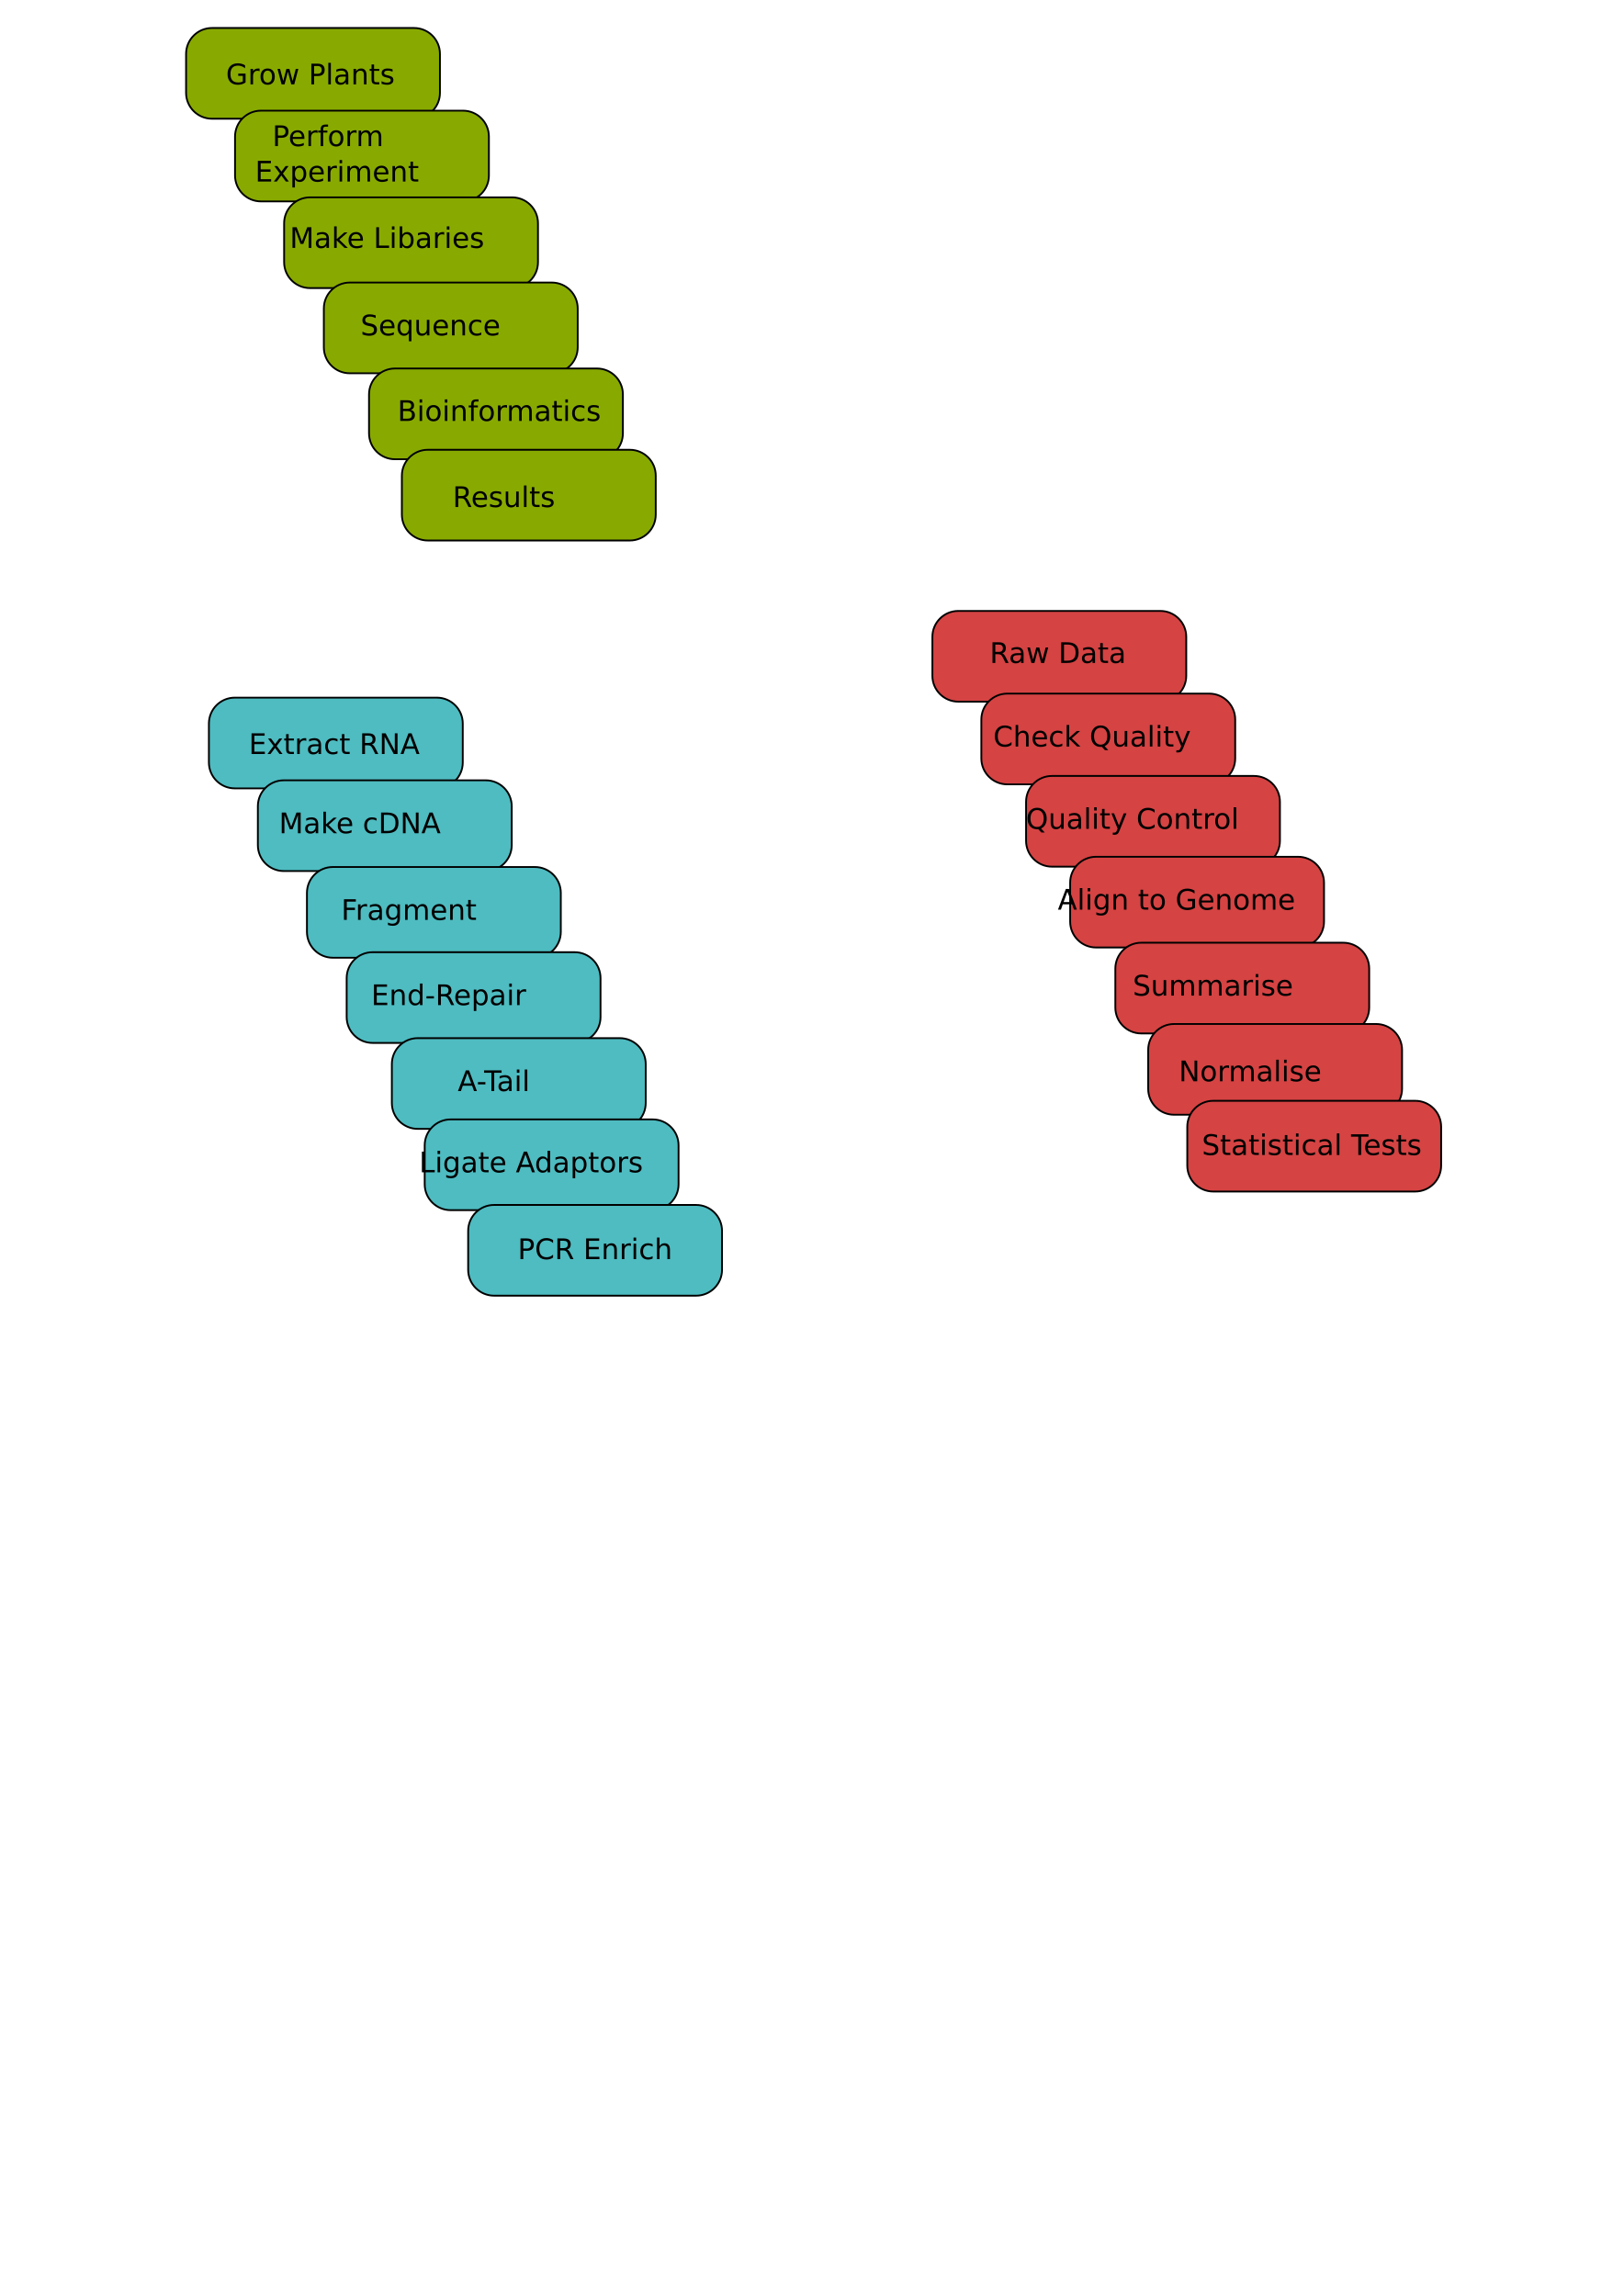
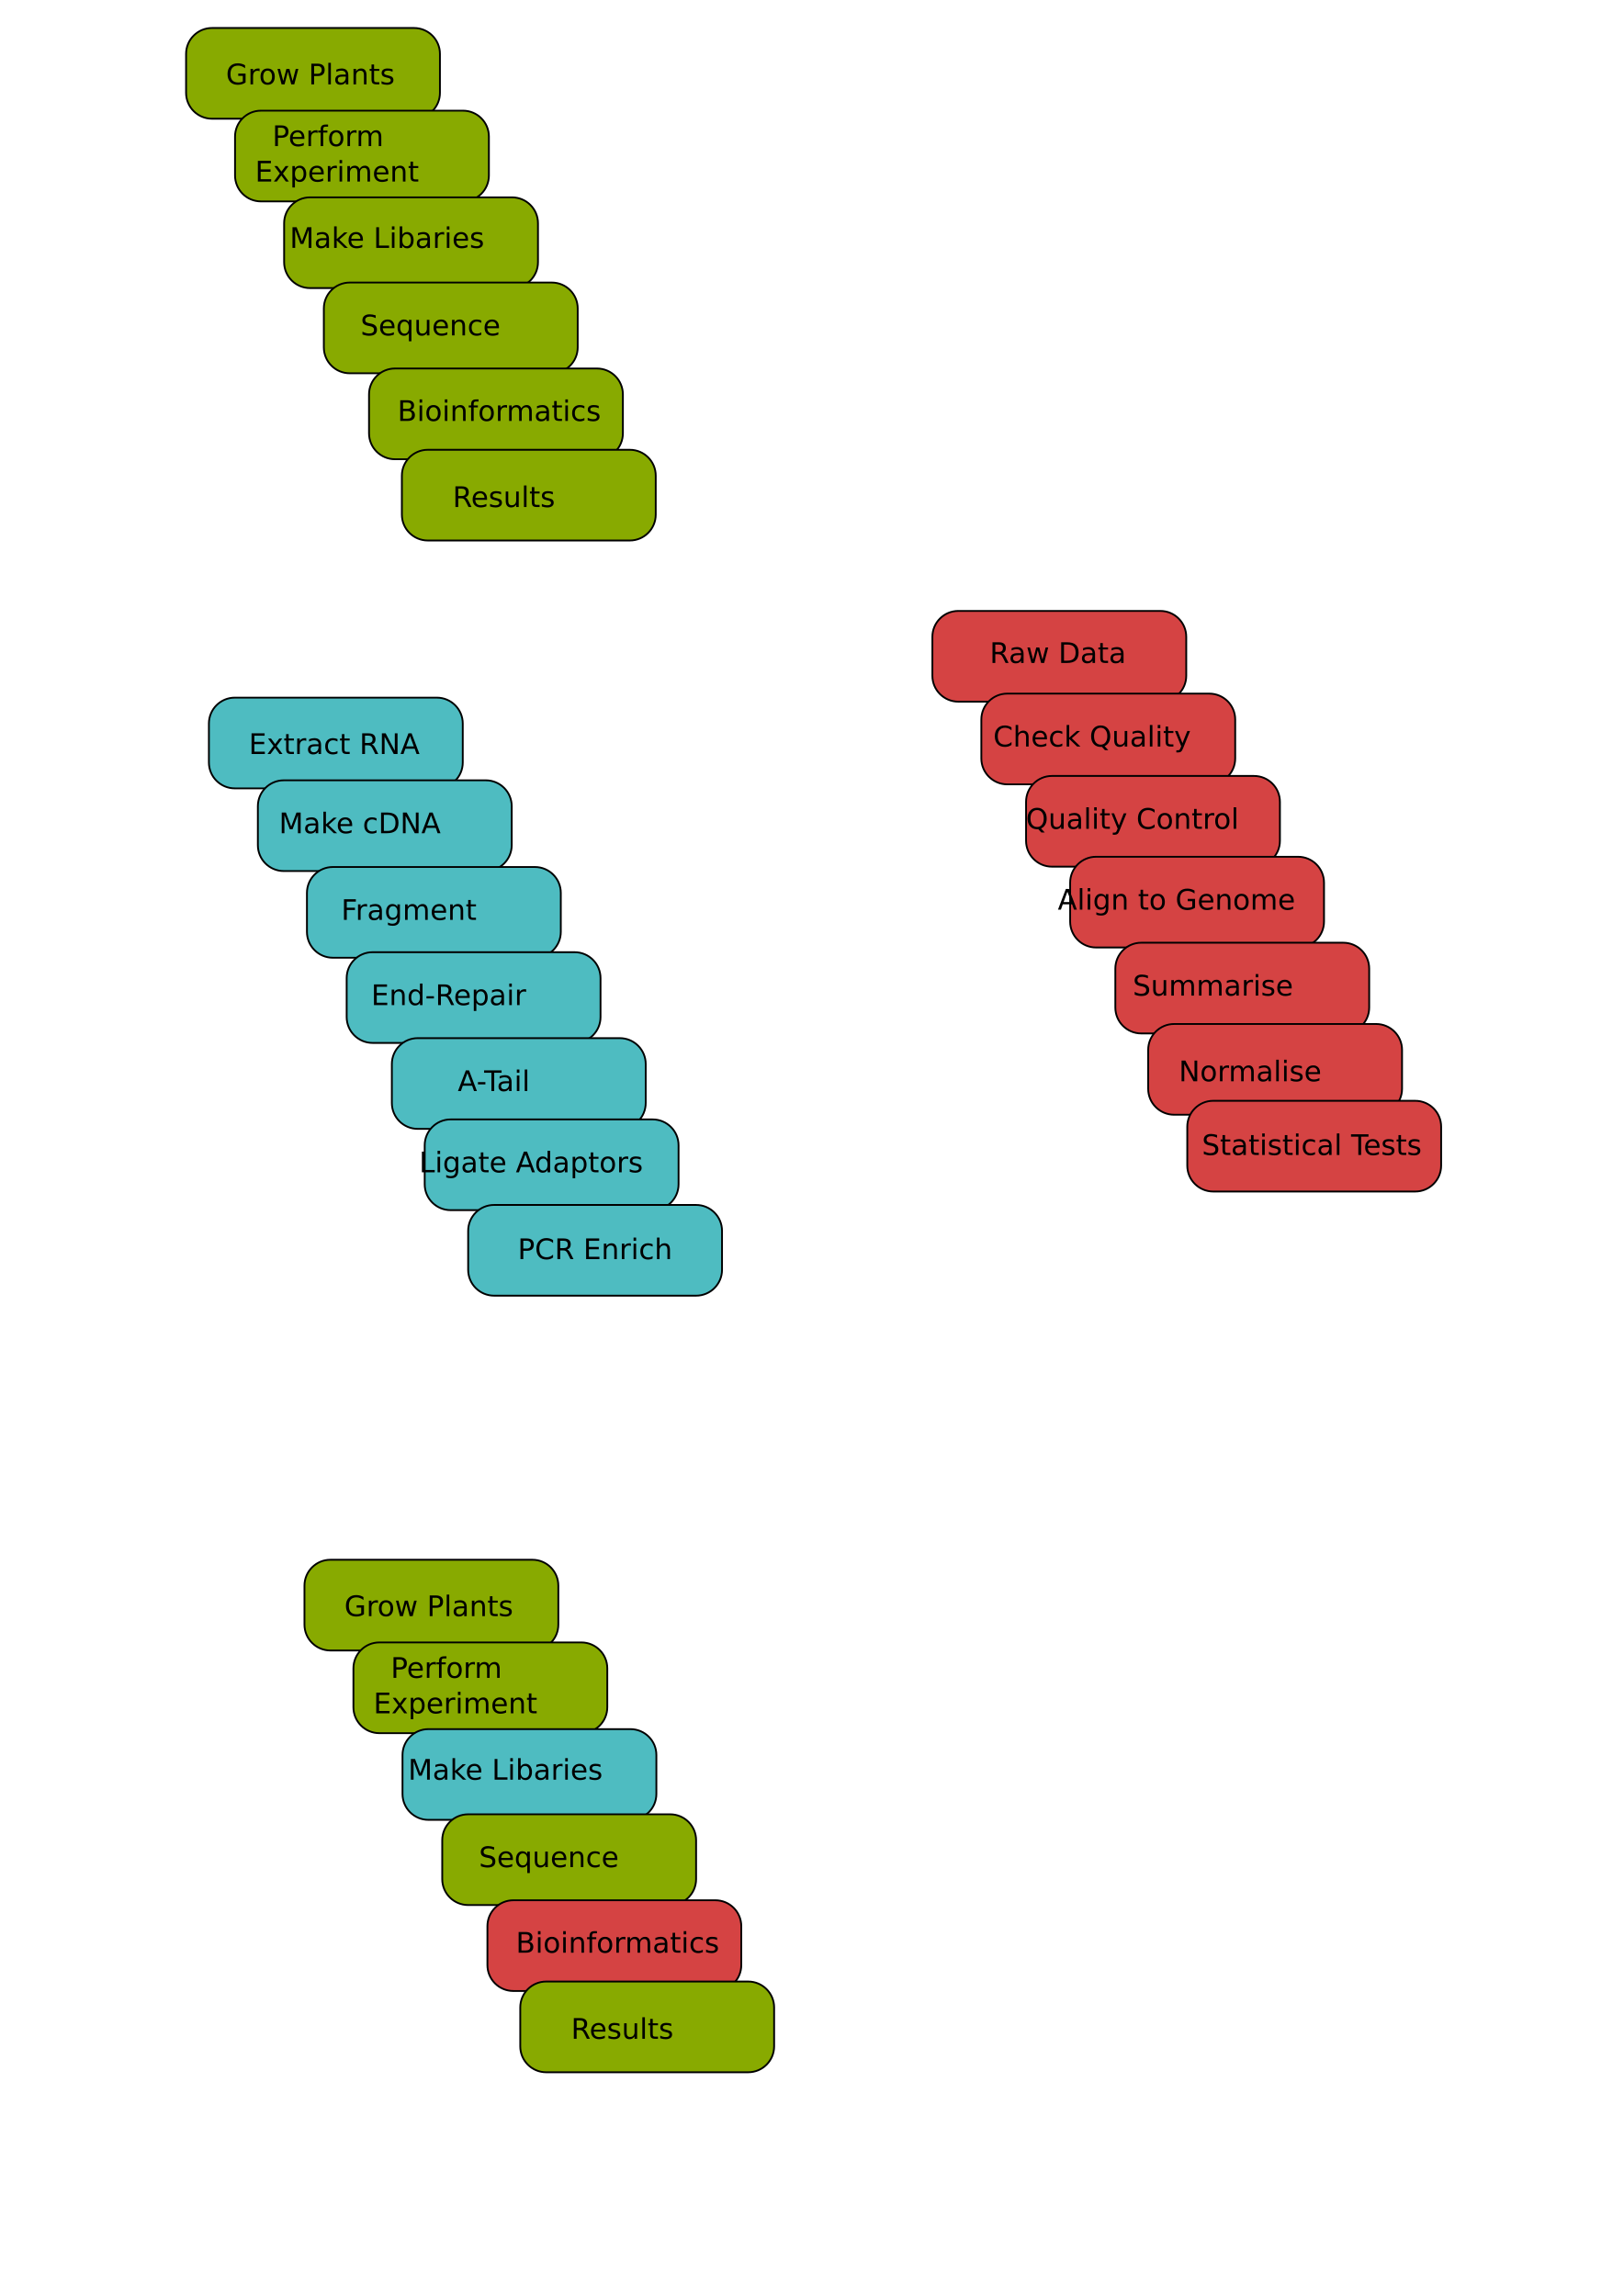
<svg xmlns="http://www.w3.org/2000/svg" width="744.094" height="1052.362" id="svg2" version="1.1">
  <defs id="defs4" />
  <g id="layer1">
    <rect style="color:#000000;fill:#88aa00;fill-opacity:1;fill-rule:evenodd;stroke:#000000;stroke-width:0.83;stroke-linecap:round;stroke-linejoin:round;stroke-miterlimit:4;stroke-opacity:1;stroke-dasharray:none;marker:none;visibility:visible;display:inline;overflow:visible;enable-background:accumulate" id="rect3957" width="116.338" height="41.587" x="85.273" y="12.83" ry="11.882" />
    <text xml:space="preserve" style="font-size:13px;font-style:normal;font-weight:normal;line-height:125%;letter-spacing:0px;word-spacing:0px;fill:#000000;fill-opacity:1;stroke:none;font-family:Bitstream Vera Sans" x="103.541" y="38.674" id="text3959">
      <tspan id="tspan3961" x="103.541" y="38.674">Grow Plants</tspan>
    </text>
    <rect style="color:#000000;fill:#88aa00;fill-opacity:1;fill-rule:evenodd;stroke:#000000;stroke-width:0.83;stroke-linecap:round;stroke-linejoin:round;stroke-miterlimit:4;stroke-opacity:1;stroke-dasharray:none;marker:none;visibility:visible;display:inline;overflow:visible;enable-background:accumulate" id="rect3957-2" width="116.338" height="41.587" x="107.71" y="50.723" ry="11.882" />
    <text xml:space="preserve" style="font-size:13px;font-style:normal;font-weight:normal;text-align:center;line-height:125%;letter-spacing:0px;word-spacing:0px;text-anchor:middle;fill:#000000;fill-opacity:1;stroke:none;font-family:Bitstream Vera Sans" x="164.78" y="66.971" id="text3959-4">
      <tspan id="tspan3961-9" x="166.849" y="66.971">Perform </tspan>
      <tspan x="164.78" y="83.221" id="tspan3987">Experiment</tspan>
    </text>
    <rect style="color:#000000;fill:#88aa00;fill-opacity:1;fill-rule:evenodd;stroke:#000000;stroke-width:0.83;stroke-linecap:round;stroke-linejoin:round;stroke-miterlimit:4;stroke-opacity:1;stroke-dasharray:none;marker:none;visibility:visible;display:inline;overflow:visible;enable-background:accumulate" id="rect3957-2-4" width="116.338" height="41.587" x="130.203" y="90.457" ry="11.882" />
    <text xml:space="preserve" style="font-size:13px;font-style:normal;font-weight:normal;text-align:center;line-height:125%;letter-spacing:0px;word-spacing:0px;text-anchor:middle;fill:#000000;fill-opacity:1;stroke:none;font-family:Bitstream Vera Sans" x="187.273" y="114.705" id="text3959-4-5">
      <tspan x="187.273" y="114.705" id="tspan3987-6" />
    </text>
    <rect style="color:#000000;fill:#88aa00;fill-opacity:1;fill-rule:evenodd;stroke:#000000;stroke-width:0.83;stroke-linecap:round;stroke-linejoin:round;stroke-miterlimit:4;stroke-opacity:1;stroke-dasharray:none;marker:none;visibility:visible;display:inline;overflow:visible;enable-background:accumulate" id="rect3957-2-4-8" width="116.338" height="41.587" x="148.407" y="129.503" ry="11.882" />
    <rect style="color:#000000;fill:#88aa00;fill-opacity:1;fill-rule:evenodd;stroke:#000000;stroke-width:0.83;stroke-linecap:round;stroke-linejoin:round;stroke-miterlimit:4;stroke-opacity:1;stroke-dasharray:none;marker:none;visibility:visible;display:inline;overflow:visible;enable-background:accumulate" id="rect3957-2-4-8-1" width="116.338" height="41.587" x="169.115" y="168.899" ry="11.882" />
    <text xml:space="preserve" style="font-size:13px;font-style:normal;font-weight:normal;text-align:center;line-height:125%;letter-spacing:0px;word-spacing:0px;text-anchor:middle;fill:#000000;fill-opacity:1;stroke:none;font-family:Bitstream Vera Sans" x="207.614" y="153.718" id="text3959-4-5-2-6">
      <tspan x="207.614" y="153.718" id="tspan4097">Sequence</tspan>
    </text>
    <rect style="color:#000000;fill:#88aa00;fill-opacity:1;fill-rule:evenodd;stroke:#000000;stroke-width:0.83;stroke-linecap:round;stroke-linejoin:round;stroke-miterlimit:4;stroke-opacity:1;stroke-dasharray:none;marker:none;visibility:visible;display:inline;overflow:visible;enable-background:accumulate" id="rect3957-2-4-8-1-0" width="116.338" height="41.587" x="184.166" y="206.152" ry="11.882" />
    <text xml:space="preserve" style="font-size:13px;font-style:normal;font-weight:normal;text-align:center;line-height:125%;letter-spacing:0px;word-spacing:0px;text-anchor:middle;fill:#000000;fill-opacity:1;stroke:none;font-family:Bitstream Vera Sans" x="241.236" y="232.4" id="text3959-4-5-2-6-9">
      <tspan x="241.236" y="232.4" id="tspan4133">Results</tspan>
    </text>
    <flowRoot xml:space="preserve" id="flowRoot4125" style="fill:black;stroke:none;stroke-opacity:1;stroke-width:1px;stroke-linejoin:miter;stroke-linecap:butt;fill-opacity:1;font-family:Bitstream Vera Sans;font-style:normal;font-weight:normal;font-size:13px;line-height:125%;letter-spacing:0px;word-spacing:0px">
      <flowRegion id="flowRegion4127">
        <rect id="rect4129" width="286.883" height="280.317" x="2.525" y="6.854" />
      </flowRegion>
      <flowPara id="flowPara4131" />
    </flowRoot>
    <rect style="color:#000000;fill:#4ebcc1;fill-opacity:1;fill-rule:evenodd;stroke:#000000;stroke-width:0.83;stroke-linecap:round;stroke-linejoin:round;stroke-miterlimit:4;stroke-opacity:1;stroke-dasharray:none;marker:none;visibility:visible;display:inline;overflow:visible;enable-background:accumulate" id="rect3957-9" width="116.338" height="41.587" x="95.733" y="319.761" ry="11.882" />
    <text xml:space="preserve" style="font-size:13px;font-style:normal;font-weight:normal;line-height:125%;letter-spacing:0px;word-spacing:0px;fill:#4ebcc1;fill-opacity:1;stroke:none;font-family:Bitstream Vera Sans" x="114.001" y="345.605" id="text3959-9">
      <tspan id="tspan3961-1" x="114.001" y="345.605" style="fill:#000000;fill-opacity:1">Extract RNA</tspan>
    </text>
    <rect style="color:#000000;fill:#4ebcc1;fill-opacity:1;fill-rule:evenodd;stroke:#000000;stroke-width:0.83;stroke-linecap:round;stroke-linejoin:round;stroke-miterlimit:4;stroke-opacity:1;stroke-dasharray:none;marker:none;visibility:visible;display:inline;overflow:visible;enable-background:accumulate" id="rect3957-2-8" width="116.338" height="41.587" x="118.17" y="357.654" ry="11.882" />
    <text xml:space="preserve" style="font-size:13px;font-style:normal;font-weight:normal;text-align:center;line-height:125%;letter-spacing:0px;word-spacing:0px;text-anchor:middle;fill:#000000;fill-opacity:1;stroke:none;font-family:Bitstream Vera Sans" x="175.24" y="381.902" id="text3959-4-52">
      <tspan x="175.24" y="381.902" id="tspan3987-63">Make cDNA</tspan>
    </text>
    <rect style="color:#000000;fill:#4ebcc1;fill-opacity:1;fill-rule:evenodd;stroke:#000000;stroke-width:0.83;stroke-linecap:round;stroke-linejoin:round;stroke-miterlimit:4;stroke-opacity:1;stroke-dasharray:none;marker:none;visibility:visible;display:inline;overflow:visible;enable-background:accumulate" id="rect3957-2-4-89" width="116.338" height="41.587" x="140.663" y="397.388" ry="11.882" />
    <text xml:space="preserve" style="font-size:13px;font-style:normal;font-weight:normal;text-align:center;line-height:125%;letter-spacing:0px;word-spacing:0px;text-anchor:middle;fill:#000000;fill-opacity:1;stroke:none;font-family:Bitstream Vera Sans" x="197.733" y="421.635" id="text3959-4-5-0">
      <tspan x="197.733" y="421.635" id="tspan3987-6-6">Fragment</tspan>
    </text>
    <rect style="color:#000000;fill:#4ebcc1;fill-opacity:1;fill-rule:evenodd;stroke:#000000;stroke-width:0.83;stroke-linecap:round;stroke-linejoin:round;stroke-miterlimit:4;stroke-opacity:1;stroke-dasharray:none;marker:none;visibility:visible;display:inline;overflow:visible;enable-background:accumulate" id="rect3957-2-4-8-15" width="116.338" height="41.587" x="158.868" y="436.433" ry="11.882" />
    <text xml:space="preserve" style="font-size:13px;font-style:normal;font-weight:normal;text-align:center;line-height:125%;letter-spacing:0px;word-spacing:0px;text-anchor:middle;fill:#000000;fill-opacity:1;stroke:none;font-family:Bitstream Vera Sans" x="215.937" y="460.681" id="text3959-4-5-2-2">
      <tspan x="215.937" y="460.681" id="tspan3987-6-0-0">End-Repair</tspan>
    </text>
    <rect style="color:#000000;fill:#4ebcc1;fill-opacity:1;fill-rule:evenodd;stroke:#000000;stroke-width:0.83;stroke-linecap:round;stroke-linejoin:round;stroke-miterlimit:4;stroke-opacity:1;stroke-dasharray:none;marker:none;visibility:visible;display:inline;overflow:visible;enable-background:accumulate" id="rect3957-2-4-8-1-9" width="116.338" height="41.587" x="179.576" y="475.829" ry="11.882" />
    <text xml:space="preserve" style="font-size:13px;font-style:normal;font-weight:normal;text-align:center;line-height:125%;letter-spacing:0px;word-spacing:0px;text-anchor:middle;fill:#000000;fill-opacity:1;stroke:none;font-family:Bitstream Vera Sans" x="236.646" y="500.077" id="text3959-4-5-2-6-7">
      <tspan x="236.646" y="500.077" id="tspan4097-1">A-Tail</tspan>
    </text>
    <rect style="color:#000000;fill:#4ebcc1;fill-opacity:1;fill-rule:evenodd;stroke:#000000;stroke-width:0.83;stroke-linecap:round;stroke-linejoin:round;stroke-miterlimit:4;stroke-opacity:1;stroke-dasharray:none;marker:none;visibility:visible;display:inline;overflow:visible;enable-background:accumulate" id="rect3957-2-4-8-1-0-7" width="116.338" height="41.587" x="194.627" y="513.083" ry="11.882" />
    <text xml:space="preserve" style="font-size:13px;font-style:normal;font-weight:normal;text-align:center;line-height:125%;letter-spacing:0px;word-spacing:0px;text-anchor:middle;fill:#000000;fill-opacity:1;stroke:none;font-family:Bitstream Vera Sans" x="253.696" y="537.331" id="text3959-4-5-2-6-9-5">
      <tspan x="253.696" y="537.331" id="tspan4239">Ligate Adaptors</tspan>
    </text>
    <rect style="color:#000000;fill:#4ebcc1;fill-opacity:1;fill-rule:evenodd;stroke:#000000;stroke-width:0.83;stroke-linecap:round;stroke-linejoin:round;stroke-miterlimit:4;stroke-opacity:1;stroke-dasharray:none;marker:none;visibility:visible;display:inline;overflow:visible;enable-background:accumulate" id="rect3957-9-8" width="116.338" height="41.587" x="214.545" y="552.283" ry="11.882" />
    <text xml:space="preserve" style="font-size:13px;font-style:normal;font-weight:normal;line-height:125%;letter-spacing:0px;word-spacing:0px;fill:#4ebcc1;fill-opacity:1;stroke:none;font-family:Bitstream Vera Sans" x="237.242" y="577.127" id="text3959-9-5">
      <tspan id="tspan3961-1-7" x="237.242" y="577.127" style="fill:#000000;fill-opacity:1">PCR Enrich</tspan>
    </text>
    <text xml:space="preserve" style="font-size:13px;font-style:normal;font-weight:normal;text-align:center;line-height:125%;letter-spacing:0px;word-spacing:0px;text-anchor:middle;fill:#000000;fill-opacity:1;stroke:none;font-family:Bitstream Vera Sans" x="187.683" y="113.637" id="text3959-4-5-2">
      <tspan x="187.683" y="113.637" id="tspan3987-6-0">Make Libaries</tspan>
    </text>
    <text xml:space="preserve" style="font-size:13px;font-style:normal;font-weight:normal;line-height:125%;letter-spacing:0px;word-spacing:0px;fill:#000000;fill-opacity:1;stroke:none;font-family:Bitstream Vera Sans" x="182.143" y="192.934" id="text4289">
      <tspan id="tspan4291" x="182.143" y="192.934">Bioinformatics</tspan>
    </text>
    <rect style="color:#000000;fill:#d54343;fill-opacity:1;fill-rule:evenodd;stroke:#000000;stroke-width:0.83;stroke-linecap:round;stroke-linejoin:round;stroke-miterlimit:4;stroke-opacity:1;stroke-dasharray:none;marker:none;visibility:visible;display:inline;overflow:visible;enable-background:accumulate" id="rect3957-9-6" width="116.338" height="41.587" x="427.282" y="280.022" ry="11.882" />
    <text xml:space="preserve" style="font-size:13px;font-style:normal;font-weight:normal;line-height:125%;letter-spacing:0px;word-spacing:0px;fill:#4ebcc1;fill-opacity:1;stroke:none;font-family:Bitstream Vera Sans" x="453.55" y="303.866" id="text3959-9-8">
      <tspan id="tspan3961-1-9" x="453.55" y="303.866" style="fill:#000000;fill-opacity:1">Raw Data</tspan>
    </text>
    <rect style="color:#000000;fill:#d54343;fill-opacity:1;fill-rule:evenodd;stroke:#000000;stroke-width:0.83;stroke-linecap:round;stroke-linejoin:round;stroke-miterlimit:4;stroke-opacity:1;stroke-dasharray:none;marker:none;visibility:visible;display:inline;overflow:visible;enable-background:accumulate" id="rect3957-2-8-5" width="116.338" height="41.587" x="449.719" y="317.915" ry="11.882" />
    <text xml:space="preserve" style="font-size:13px;font-style:normal;font-weight:normal;text-align:center;line-height:125%;letter-spacing:0px;word-spacing:0px;text-anchor:middle;fill:#000000;fill-opacity:1;stroke:none;font-family:Bitstream Vera Sans" x="510.789" y="342.163" id="text3959-4-52-6">
      <tspan x="510.789" y="342.163" id="tspan3987-63-8">Check Quality</tspan>
    </text>
    <rect style="color:#000000;fill:#d54343;fill-opacity:1;fill-rule:evenodd;stroke:#000000;stroke-width:0.83;stroke-linecap:round;stroke-linejoin:round;stroke-miterlimit:4;stroke-opacity:1;stroke-dasharray:none;marker:none;visibility:visible;display:inline;overflow:visible;enable-background:accumulate" id="rect3957-2-4-89-4" width="116.338" height="41.587" x="470.212" y="355.649" ry="11.882" />
    <text xml:space="preserve" style="font-size:13px;font-style:normal;font-weight:normal;text-align:center;line-height:125%;letter-spacing:0px;word-spacing:0px;text-anchor:middle;fill:#000000;fill-opacity:1;stroke:none;font-family:Bitstream Vera Sans" x="529.282" y="379.897" id="text3959-4-5-0-9">
      <tspan x="529.282" y="379.897" id="tspan3987-6-6-8">Quality Control</tspan>
    </text>
    <rect style="color:#000000;fill:#d54343;fill-opacity:1;fill-rule:evenodd;stroke:#000000;stroke-width:0.83;stroke-linecap:round;stroke-linejoin:round;stroke-miterlimit:4;stroke-opacity:1;stroke-dasharray:none;marker:none;visibility:visible;display:inline;overflow:visible;enable-background:accumulate" id="rect3957-2-4-8-15-1" width="116.338" height="41.587" x="490.417" y="392.695" ry="11.882" />
    <text xml:space="preserve" style="font-size:13px;font-style:normal;font-weight:normal;text-align:center;line-height:125%;letter-spacing:0px;word-spacing:0px;text-anchor:middle;fill:#000000;fill-opacity:1;stroke:none;font-family:Bitstream Vera Sans" x="549.486" y="416.942" id="text3959-4-5-2-2-2">
      <tspan x="549.486" y="416.942" id="tspan3987-6-0-0-8">Align to Genome</tspan>
    </text>
    <rect style="color:#000000;fill:#d54343;fill-opacity:1;fill-rule:evenodd;stroke:#000000;stroke-width:0.83;stroke-linecap:round;stroke-linejoin:round;stroke-miterlimit:4;stroke-opacity:1;stroke-dasharray:none;marker:none;visibility:visible;display:inline;overflow:visible;enable-background:accumulate" id="rect3957-2-4-8-1-9-7" width="116.338" height="41.587" x="511.125" y="432.09" ry="11.882" />
    <text xml:space="preserve" style="font-size:13px;font-style:normal;font-weight:normal;text-align:center;line-height:125%;letter-spacing:0px;word-spacing:0px;text-anchor:middle;fill:#000000;fill-opacity:1;stroke:none;font-family:Bitstream Vera Sans" x="566.194" y="456.338" id="text3959-4-5-2-6-7-5">
      <tspan x="566.194" y="456.338" id="tspan4097-1-6">Summarise</tspan>
    </text>
    <rect style="color:#000000;fill:#d54343;fill-opacity:1;fill-rule:evenodd;stroke:#000000;stroke-width:0.83;stroke-linecap:round;stroke-linejoin:round;stroke-miterlimit:4;stroke-opacity:1;stroke-dasharray:none;marker:none;visibility:visible;display:inline;overflow:visible;enable-background:accumulate" id="rect3957-2-4-8-1-0-7-9" width="116.338" height="41.587" x="526.176" y="469.344" ry="11.882" />
    <text xml:space="preserve" style="font-size:13px;font-style:normal;font-weight:normal;text-align:center;line-height:125%;letter-spacing:0px;word-spacing:0px;text-anchor:middle;fill:#000000;fill-opacity:1;stroke:none;font-family:Bitstream Vera Sans" x="583.245" y="495.592" id="text3959-4-5-2-6-9-5-7">
      <tspan x="583.245" y="495.592" id="tspan4239-0">Normalise</tspan>
    </text>
    <rect style="color:#000000;fill:#d54343;fill-opacity:1;fill-rule:evenodd;stroke:#000000;stroke-width:0.83;stroke-linecap:round;stroke-linejoin:round;stroke-miterlimit:4;stroke-opacity:1;stroke-dasharray:none;marker:none;visibility:visible;display:inline;overflow:visible;enable-background:accumulate" id="rect3957-9-8-2" width="116.338" height="41.587" x="544.094" y="504.544" ry="11.882" />
    <text xml:space="preserve" style="font-size:13px;font-style:normal;font-weight:normal;line-height:125%;letter-spacing:0px;word-spacing:0px;fill:#4ebcc1;fill-opacity:1;stroke:none;font-family:Bitstream Vera Sans" x="550.791" y="529.388" id="text3959-9-5-7">
      <tspan id="tspan3961-1-7-0" x="550.791" y="529.388" style="fill:#000000;fill-opacity:1">Statistical Tests</tspan>
    </text>
    <flowRoot xml:space="preserve" id="flowRoot4376" style="fill:black;stroke:none;stroke-opacity:1;stroke-width:1px;stroke-linejoin:miter;stroke-linecap:butt;fill-opacity:1;font-family:Bitstream Vera Sans;font-style:normal;font-weight:normal;font-size:13px;line-height:125%;letter-spacing:0px;word-spacing:0px">
      <flowRegion id="flowRegion4378">
        <rect id="rect4380" width="369.286" height="411.429" x="386.429" y="225.219" />
      </flowRegion>
      <flowPara id="flowPara4382" />
    </flowRoot>
+     <rect style="color:#000000;fill:#88aa00;fill-opacity:1;fill-rule:evenodd;stroke:#000000;stroke-width:0.83;stroke-linecap:round;stroke-linejoin:round;stroke-miterlimit:4;stroke-opacity:1;stroke-dasharray:none;marker:none;visibility:visible;display:inline;overflow:visible;enable-background:accumulate" id="rect3957-26" width="116.338" height="41.587" x="139.527" y="714.908" ry="11.882" />
+     <text xml:space="preserve" style="font-size:13px;font-style:normal;font-weight:normal;line-height:125%;letter-spacing:0px;word-spacing:0px;fill:#000000;fill-opacity:1;stroke:none;font-family:Bitstream Vera Sans" x="157.795" y="740.752" id="text3959-92">
+       <tspan id="tspan3961-92" x="157.795" y="740.752">Grow Plants</tspan>
+     </text>
+     <rect style="color:#000000;fill:#88aa00;fill-opacity:1;fill-rule:evenodd;stroke:#000000;stroke-width:0.83;stroke-linecap:round;stroke-linejoin:round;stroke-miterlimit:4;stroke-opacity:1;stroke-dasharray:none;marker:none;visibility:visible;display:inline;overflow:visible;enable-background:accumulate" id="rect3957-2-7" width="116.338" height="41.587" x="161.964" y="752.801" ry="11.882" />
+     <text xml:space="preserve" style="font-size:13px;font-style:normal;font-weight:normal;text-align:center;line-height:125%;letter-spacing:0px;word-spacing:0px;text-anchor:middle;fill:#000000;fill-opacity:1;stroke:none;font-family:Bitstream Vera Sans" x="219.034" y="769.049" id="text3959-4-6">
+       <tspan id="tspan3961-9-9" x="221.103" y="769.049">Perform </tspan>
+       <tspan x="219.034" y="785.299" id="tspan3987-4">Experiment</tspan>
+     </text>
+     <rect style="color:#000000;fill:#4ebcc1;fill-opacity:1;fill-rule:evenodd;stroke:#000000;stroke-width:0.83;stroke-linecap:round;stroke-linejoin:round;stroke-miterlimit:4;stroke-opacity:1;stroke-dasharray:none;marker:none;visibility:visible;display:inline;overflow:visible;enable-background:accumulate" id="rect3957-2-4-0" width="116.338" height="41.587" x="184.458" y="792.535" ry="11.882" />
+     <rect style="color:#000000;fill:#88aa00;fill-opacity:1;fill-rule:evenodd;stroke:#000000;stroke-width:0.83;stroke-linecap:round;stroke-linejoin:round;stroke-miterlimit:4;stroke-opacity:1;stroke-dasharray:none;marker:none;visibility:visible;display:inline;overflow:visible;enable-background:accumulate" id="rect3957-2-4-8-3" width="116.338" height="41.587" x="202.662" y="831.58" ry="11.882" />
+     <rect style="color:#000000;fill:#d54343;fill-opacity:1;fill-rule:evenodd;stroke:#000000;stroke-width:0.83;stroke-linecap:round;stroke-linejoin:round;stroke-miterlimit:4;stroke-opacity:1;stroke-dasharray:none;marker:none;visibility:visible;display:inline;overflow:visible;enable-background:accumulate" id="rect3957-2-4-8-1-96" width="116.338" height="41.587" x="223.37" y="870.976" ry="11.882" />
+     <text xml:space="preserve" style="font-size:13px;font-style:normal;font-weight:normal;text-align:center;line-height:125%;letter-spacing:0px;word-spacing:0px;text-anchor:middle;fill:#000000;fill-opacity:1;stroke:none;font-family:Bitstream Vera Sans" x="261.868" y="855.795" id="text3959-4-5-2-6-2">
+       <tspan x="261.868" y="855.795" id="tspan4097-3">Sequence</tspan>
+     </text>
+     <rect style="color:#000000;fill:#88aa00;fill-opacity:1;fill-rule:evenodd;stroke:#000000;stroke-width:0.83;stroke-linecap:round;stroke-linejoin:round;stroke-miterlimit:4;stroke-opacity:1;stroke-dasharray:none;marker:none;visibility:visible;display:inline;overflow:visible;enable-background:accumulate" id="rect3957-2-4-8-1-0-4" width="116.338" height="41.587" x="238.421" y="908.23" ry="11.882" />
+     <text xml:space="preserve" style="font-size:13px;font-style:normal;font-weight:normal;text-align:center;line-height:125%;letter-spacing:0px;word-spacing:0px;text-anchor:middle;fill:#000000;fill-opacity:1;stroke:none;font-family:Bitstream Vera Sans" x="295.49" y="934.478" id="text3959-4-5-2-6-9-0">
+       <tspan x="295.49" y="934.478" id="tspan4133-2">Results</tspan>
+     </text>
+     <text xml:space="preserve" style="font-size:13px;font-style:normal;font-weight:normal;text-align:center;line-height:125%;letter-spacing:0px;word-spacing:0px;text-anchor:middle;fill:#000000;fill-opacity:1;stroke:none;font-family:Bitstream Vera Sans" x="241.937" y="815.715" id="text3959-4-5-2-68">
+       <tspan x="241.937" y="815.715" id="tspan3987-6-0-9">Make Libaries</tspan>
+     </text>
+     <text xml:space="preserve" style="font-size:13px;font-style:normal;font-weight:normal;line-height:125%;letter-spacing:0px;word-spacing:0px;fill:#000000;fill-opacity:1;stroke:none;font-family:Bitstream Vera Sans" x="236.397" y="895.011" id="text4289-1">
+       <tspan id="tspan4291-0" x="236.397" y="895.011">Bioinformatics</tspan>
+     </text>
  </g>
</svg>
